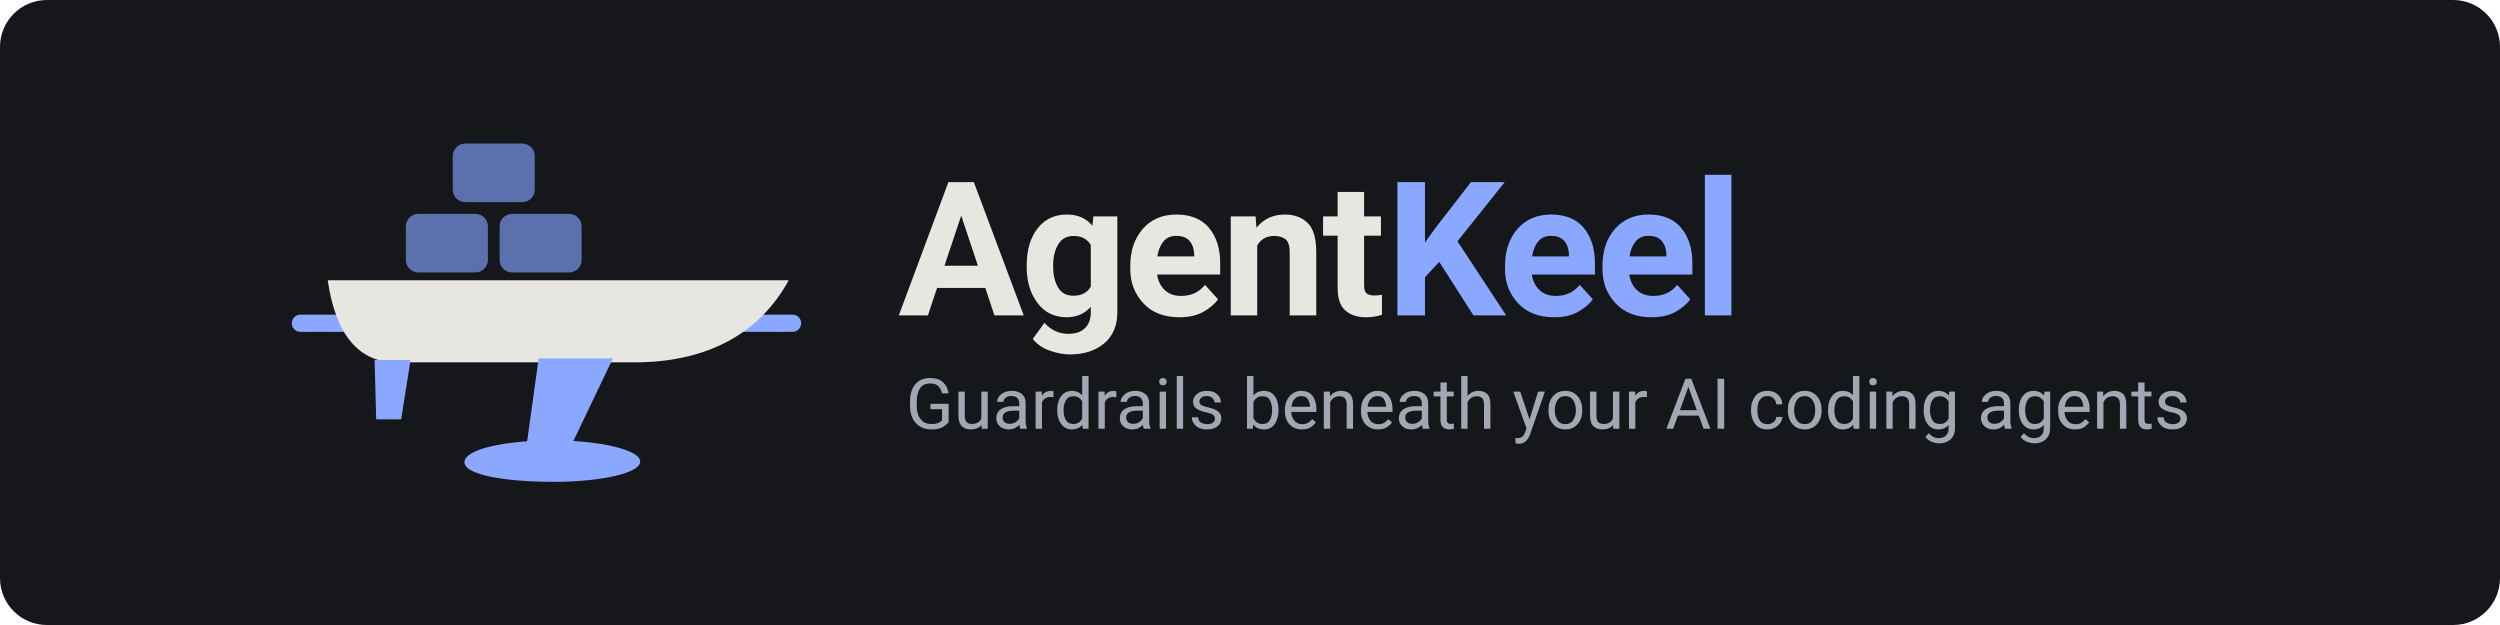
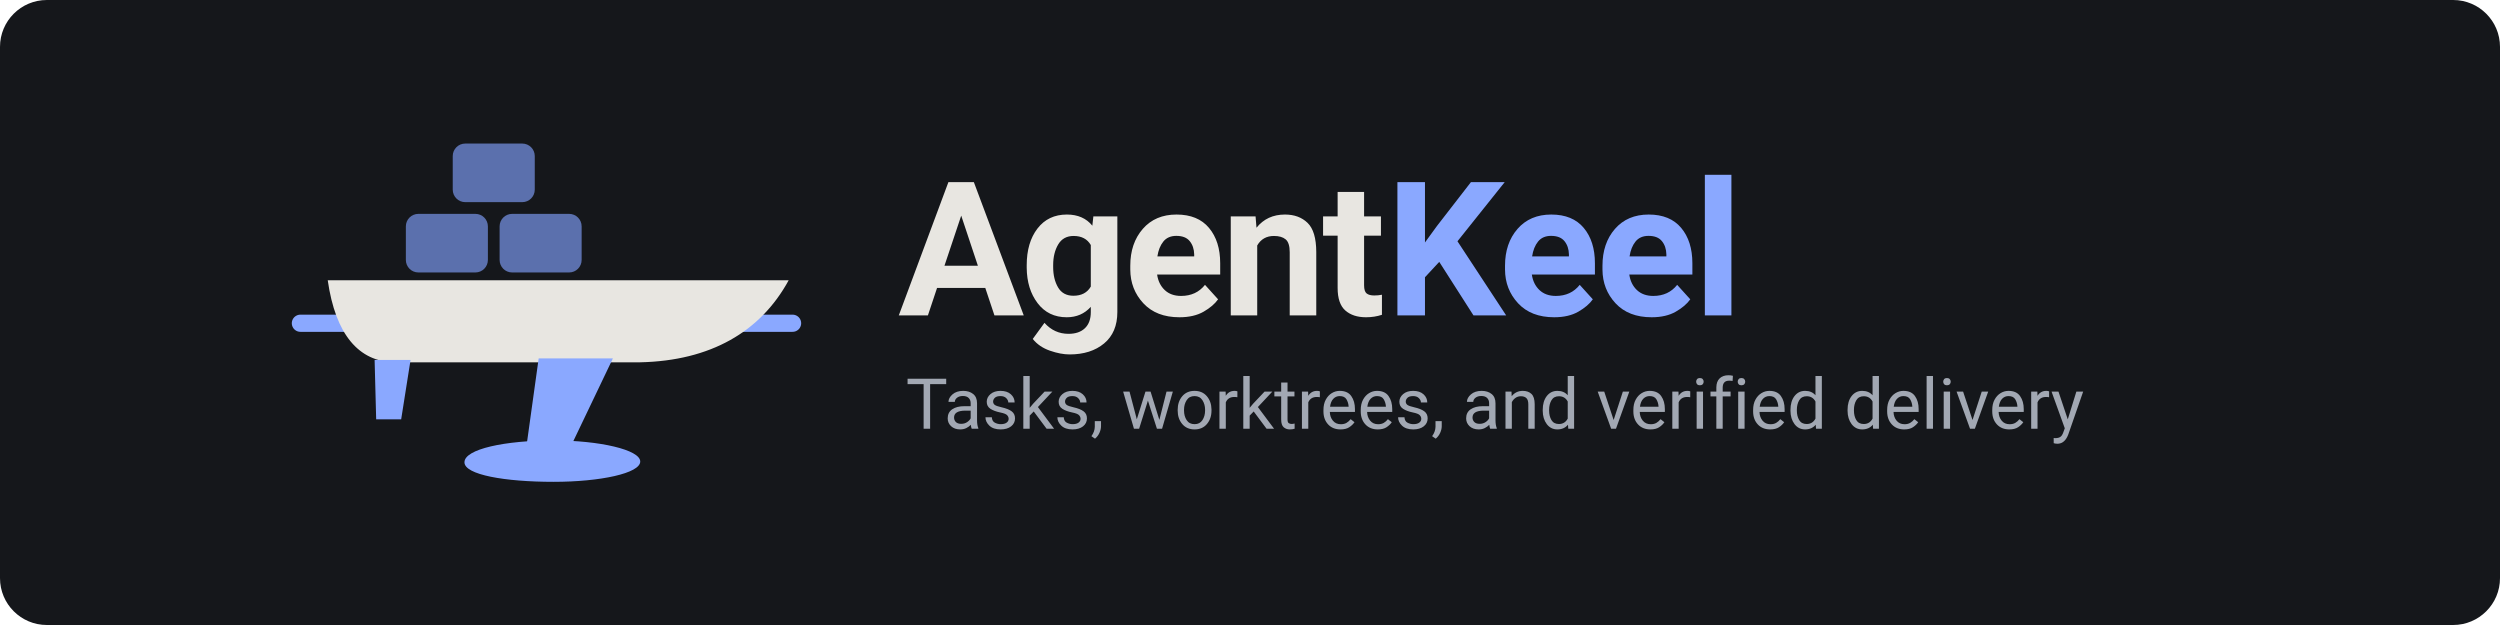
<svg xmlns="http://www.w3.org/2000/svg" viewBox="0 0 1280 320" role="img" aria-labelledby="t">
  <style>
    .hull{fill:#e8e6e1}.keel{fill:#8aa8ff}.work{fill:#5b70ad}.water{stroke:#8aa8ff}
    .word{font-family:ui-sans-serif, -apple-system, 'Segoe UI', Roboto, Helvetica, Arial, sans-serif;font-weight:700;letter-spacing:-2px;fill:#e8e6e1}.word tspan{fill:#8aa8ff}
    .tag{font-family:ui-sans-serif, -apple-system, 'Segoe UI', Roboto, Helvetica, Arial, sans-serif;fill:#a2a8b3}
    .narrow{display:none}
    @media (max-width: 640px) { .wide{display:none} .narrow{display:inline} }
  </style>
  <rect width="1280" height="320" rx="24" fill="#15171b" />
  <g class="wide" transform="translate(79.8 -6.5)">
    <g transform="translate(72 30) scale(4)">
      <path class="water" d="M0.5 35.5h63" stroke-width="2.2" stroke-linecap="round" fill="none" />
      <rect class="work" x="14" y="21.5" width="10.5" height="7.5" rx="1.6" />
      <rect class="work" x="26" y="21.5" width="10.5" height="7.5" rx="1.6" />
      <rect class="work" x="20" y="12.5" width="10.5" height="7.5" rx="1.6" />
      <path class="hull" d="M4 30h59c-3.6 6.6-10 10.3-19 10.5H12.5C8 40.4 5 37 4 30z" />
      <path class="keel" d="M31 40h9.5l-5.5 11.5h-5.6z" />
      <path class="keel" d="M21.5 53.3c0-1.7 5.2-2.8 11.4-2.8 5.9 0 11.1 1.2 11.1 2.7 0 1.5-5.1 2.6-11.1 2.6-6.2 0-11.4-.9-11.4-2.5z" />
      <path class="keel" d="M10 40.2h4.6l-1.2 7.6h-3.2z" />
    </g>
    <text class="word" x="380" y="168" font-size="96">Agent<tspan>Keel</tspan>
    </text>
-     <text class="tag" x="384" y="226" font-size="36">Guardrails beneath your AI coding agents</text>
+     <text class="tag" x="384" y="226" font-size="36">Tasks, worktrees, and verified delivery</text>
  </g>
  <g class="narrow" transform="translate(0 8.2)">
    <g transform="translate(250 6) scale(2.7)">
      <path class="water" d="M0.5 35.5h63" stroke-width="2.2" stroke-linecap="round" fill="none" />
      <rect class="work" x="14" y="21.5" width="10.5" height="7.5" rx="1.6" />
      <rect class="work" x="26" y="21.5" width="10.5" height="7.5" rx="1.6" />
      <rect class="work" x="20" y="12.5" width="10.5" height="7.5" rx="1.6" />
      <path class="hull" d="M4 30h59c-3.6 6.6-10 10.3-19 10.5H12.5C8 40.4 5 37 4 30z" />
      <path class="keel" d="M31 40h9.5l-5.5 11.5h-5.6z" />
      <path class="keel" d="M21.5 53.3c0-1.7 5.2-2.8 11.4-2.8 5.9 0 11.1 1.2 11.1 2.7 0 1.5-5.1 2.6-11.1 2.6-6.2 0-11.4-.9-11.4-2.5z" />
      <path class="keel" d="M10 40.2h4.6l-1.2 7.6h-3.2z" />
    </g>
    <text class="word" x="440" y="142" font-size="124">Agent<tspan>Keel</tspan>
    </text>
-     <text class="tag" x="640" y="262" font-size="58" text-anchor="middle">Guardrails beneath your AI coding agents</text>
+     <text class="tag" x="640" y="262" font-size="58" text-anchor="middle">Tasks, worktrees, and verified delivery</text>
  </g>
</svg>
